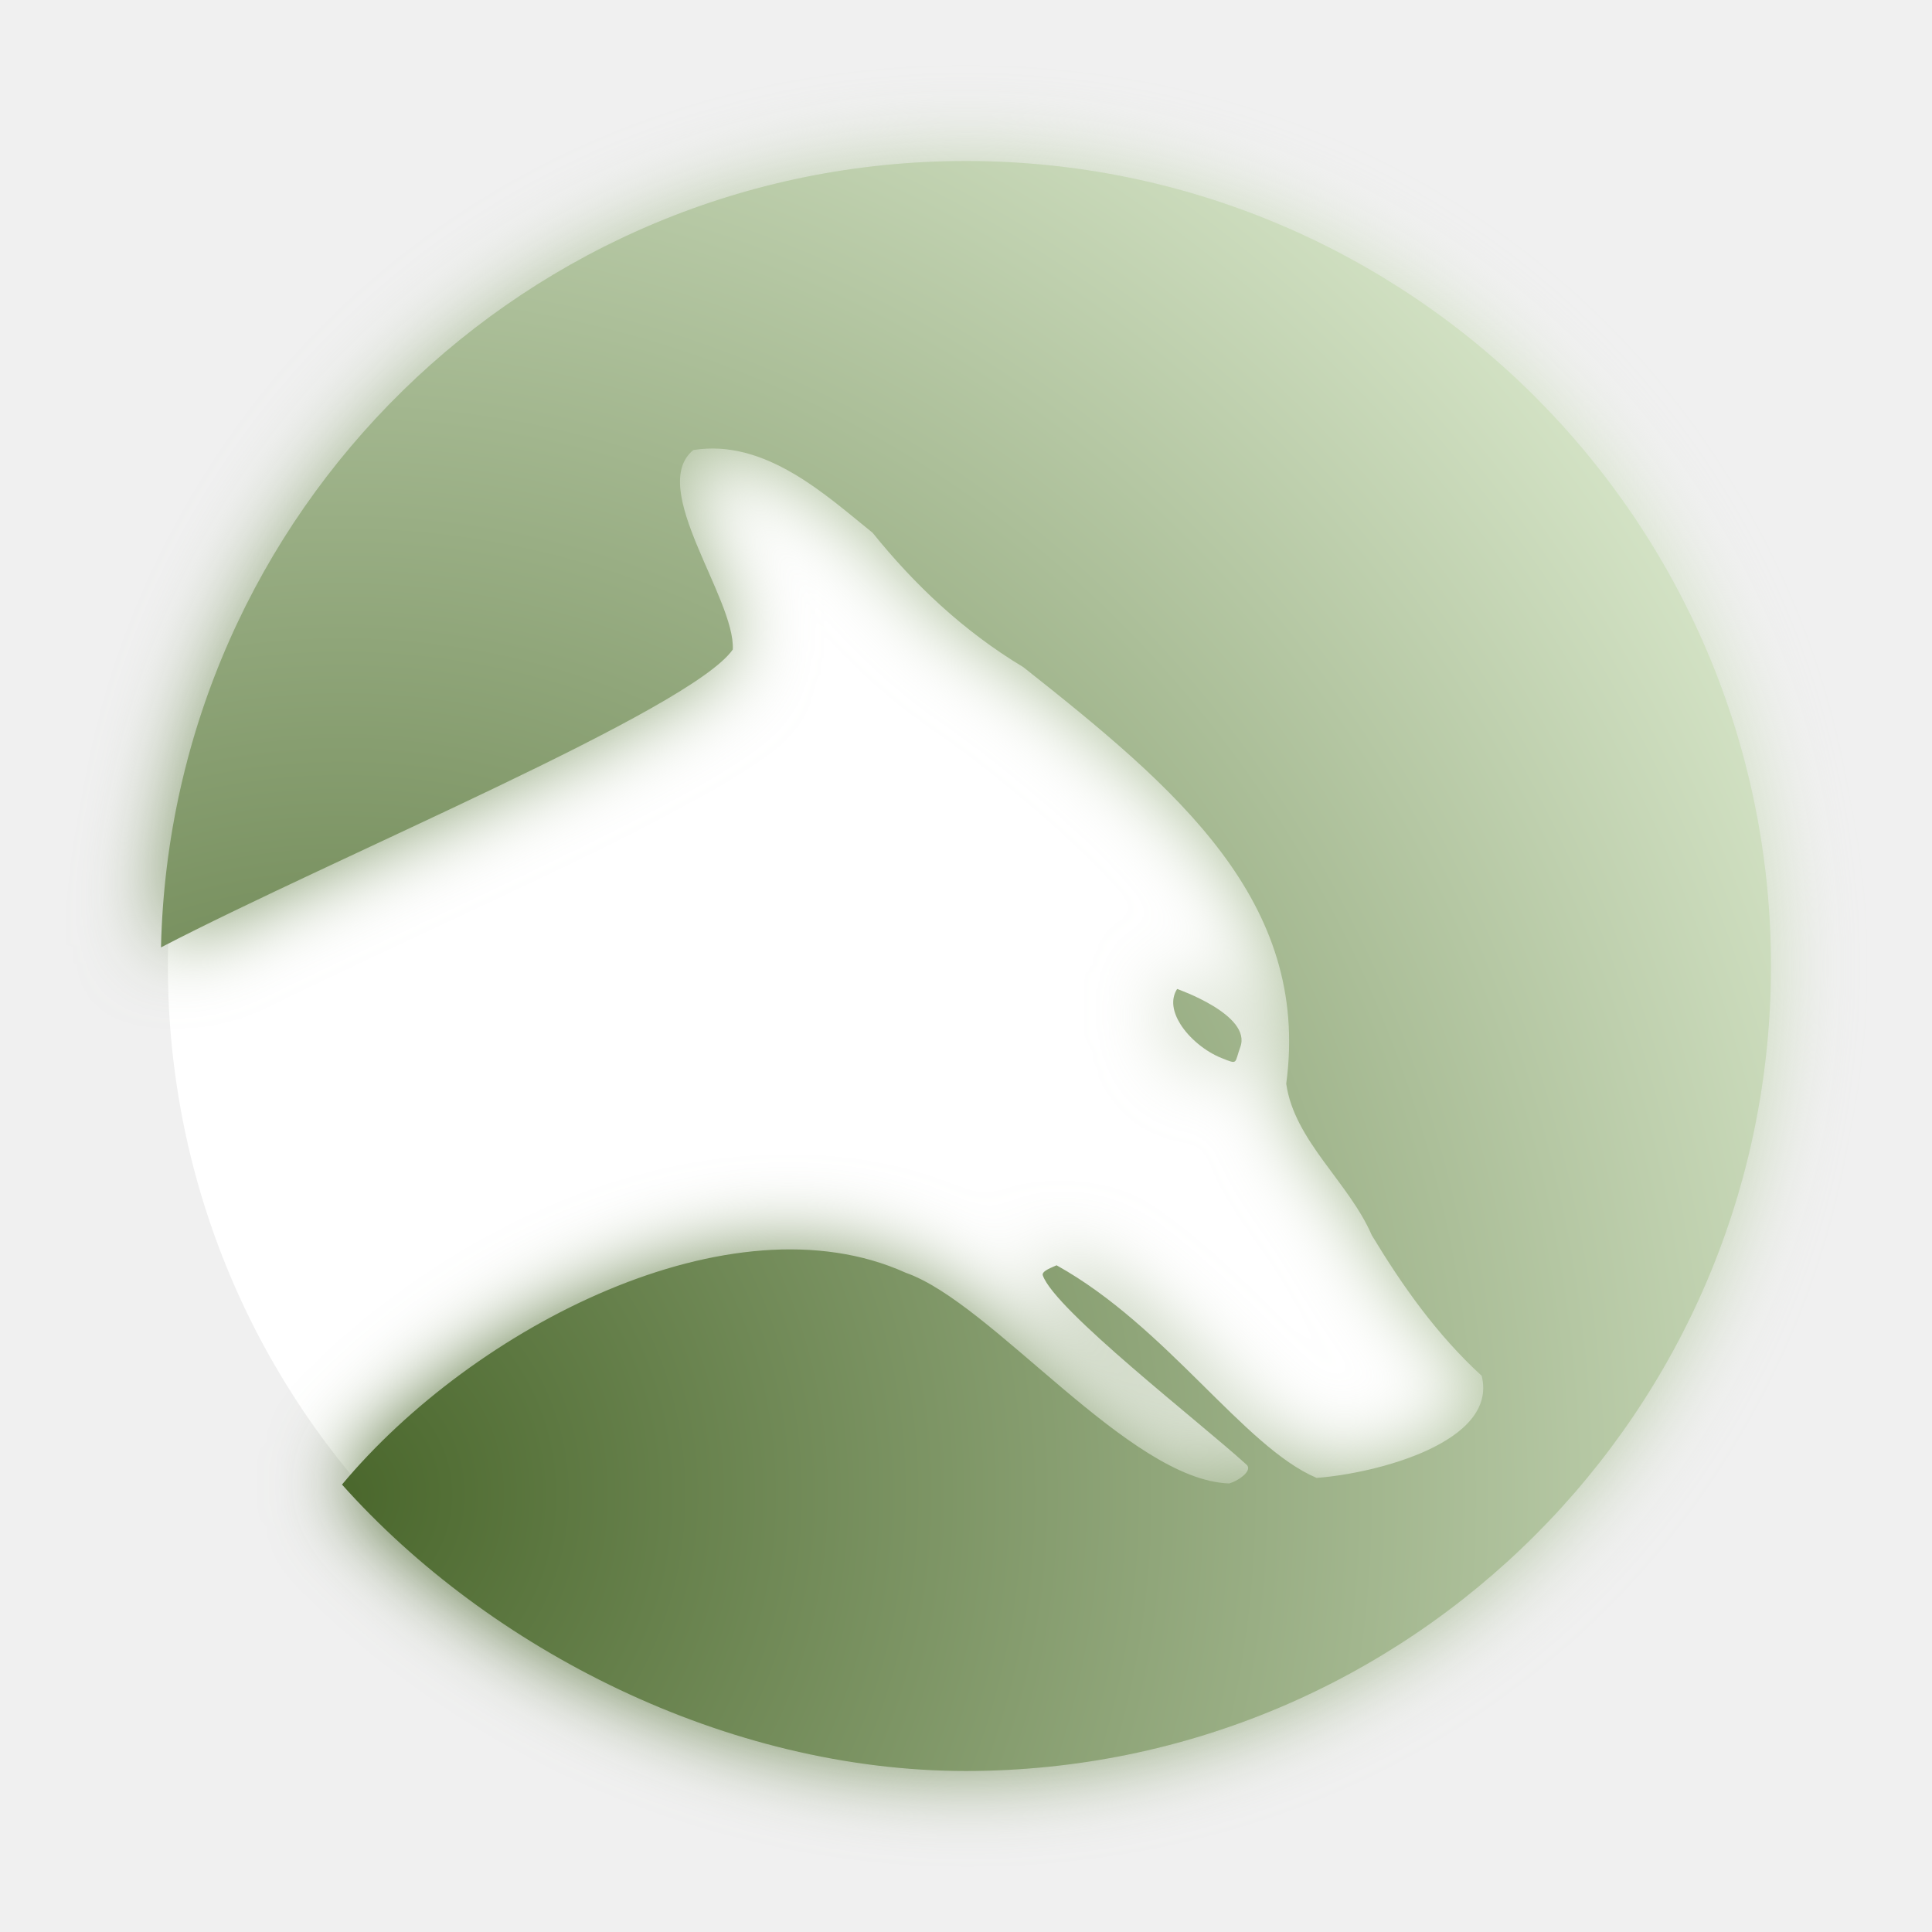
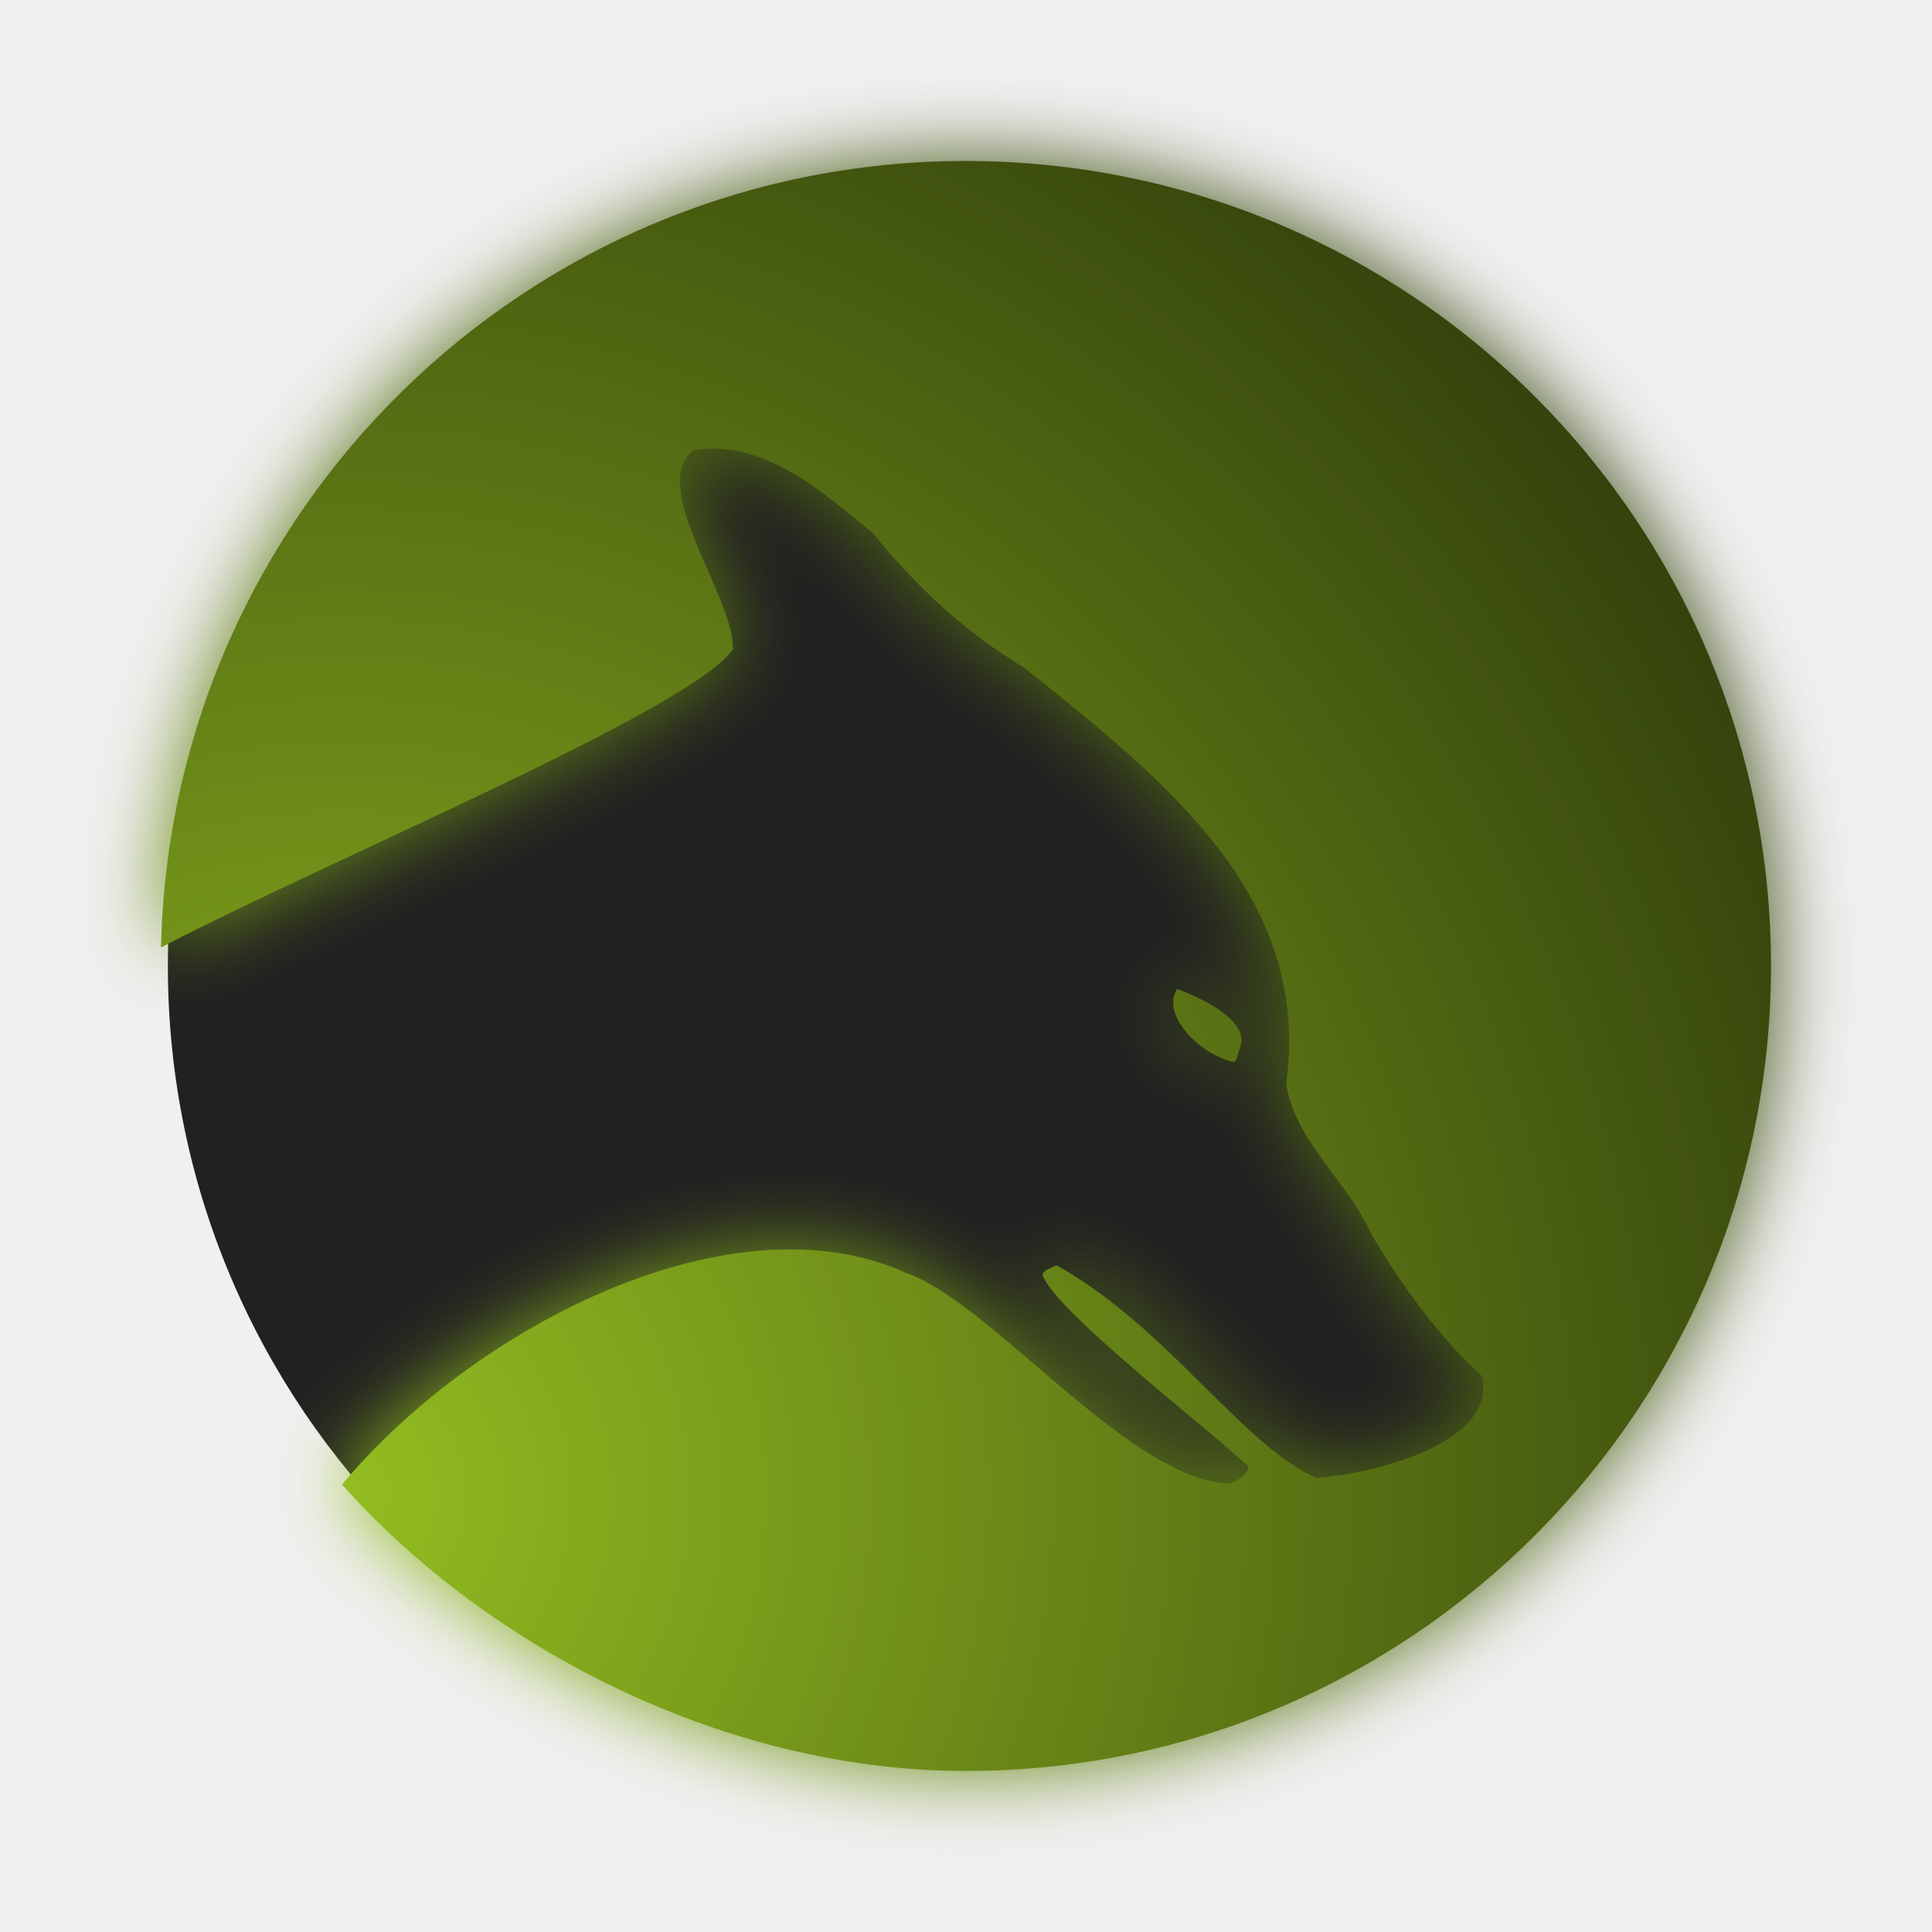
<svg xmlns="http://www.w3.org/2000/svg" xmlns:xlink="http://www.w3.org/1999/xlink" version="1.1" width="240" height="240" id="svg2">
  <defs id="defs4">
    <linearGradient id="linearGradient3782">
-       <stop id="stop3784" style="stop-color:#4a672c;stop-opacity:1" offset="0" />
-       <stop id="stop3786" style="stop-color:#f1fde6;stop-opacity:1" offset="1" />
+       <stop id="stop3784" style="stop-color:#93bd20;stop-opacity:1;" offset="0" />
+       <stop id="stop3786" style="stop-color:#1f2808;stop-opacity:1;" offset="1" />
    </linearGradient>
-     <linearGradient x1="-345.714" y1="520.806" x2="-345.714" y2="721.062" id="linearGradient3928" xlink:href="#linearGradient3782" gradientUnits="userSpaceOnUse" gradientTransform="translate(718.17, -14.5858)" />
+     <linearGradient x1="-345.714" y1="520.806" x2="-345.714" y2="721.062" id="linearGradient3928" xlink:href="#linearGradient3782" gradientUnits="userSpaceOnUse" gradientTransform="translate(718.1697,-14.58584)" />
    <linearGradient x1="261.071" y1="617.005" x2="519.643" y2="617.005" id="linearGradient3938" xlink:href="#linearGradient3782" gradientUnits="userSpaceOnUse" />
    <clipPath id="clipPath3942">
-       <path d="m 519.643,617.005 a 129.286,112.5 0 1 1 -258.571,0 129.286,112.5 0 1 1 258.571,0 z" transform="matrix(0.773481, 0, 0, 0.888889, 63.3788, 57.8988)" id="path3944" style="fill:url(#linearGradient3946);fill-opacity:1" />
+       <path d="m 519.643,617.005 a 129.286,112.5 0 1 1 -258.571,0 129.286,112.5 0 1 1 258.571,0 z" transform="matrix(0.7734806,0,0,0.8888889,63.37881,57.8988)" id="path3944" style="fill:url(#linearGradient3946);fill-opacity:1" />
    </clipPath>
    <linearGradient x1="261.071" y1="617.005" x2="519.643" y2="617.005" id="linearGradient3946" xlink:href="#linearGradient3782" gradientUnits="userSpaceOnUse" />
-     <linearGradient x1="390.357" y1="729.505" x2="390.357" y2="504.505" id="linearGradient3948" xlink:href="#linearGradient3782" gradientUnits="userSpaceOnUse" gradientTransform="matrix(0.773481, 0, 0, 0.888889, 63.3788, 57.8988)" />
-     <radialGradient cx="-339.966" cy="666.744" r="100" fx="-339.966" fy="666.744" id="radialGradient5480" xlink:href="#linearGradient3782" gradientUnits="userSpaceOnUse" gradientTransform="matrix(2.41429, -1.3744e-06, 1.45361e-06, 2.55343, 383.876, -1077.84)" />
+     <linearGradient x1="390.357" y1="729.505" x2="390.357" y2="504.505" id="linearGradient3948" xlink:href="#linearGradient3782" gradientUnits="userSpaceOnUse" gradientTransform="matrix(0.7734806,0,0,0.8888889,63.37881,57.8988)" />
+     <radialGradient cx="-339.966" cy="666.744" r="100" fx="-339.966" fy="666.744" id="radialGradient5480" xlink:href="#linearGradient3782" gradientUnits="userSpaceOnUse" gradientTransform="matrix(2.414286,-1.3743963e-6,1.4536062e-6,2.553427,383.8759,-1077.835)" />
    <filter x="-0.25" y="-0.25" width="1.5" height="1.5" color-interpolation-filters="sRGB" id="filter5500">
      <feGaussianBlur result="blur" stdDeviation="3" in="SourceAlpha" id="feGaussianBlur5502" />
      <feColorMatrix result="result4" values="1 0 0 0 0 0 1 0 0 0 0 0 1 0 0 0 0 0 10 -1 " id="feColorMatrix5504" />
      <feFlood in="blur" flood-color="rgb(154,27,74)" result="result1" id="feFlood5506" />
      <feComposite in2="result4" operator="atop" in="result1" result="result2" id="feComposite5508" />
    </filter>
    <filter x="-0.25" y="-0.25" width="1.5" height="1.5" color-interpolation-filters="sRGB" id="filter2995">
      <feGaussianBlur result="blur" stdDeviation="3" in="SourceAlpha" id="feGaussianBlur2997" />
      <feColorMatrix result="result4" values="1 0 0 0 0 0 1 0 0 0 0 0 1 0 0 0 0 0 10 -1 " id="feColorMatrix2999" />
      <feFlood in="blur" flood-color="rgb(73,102,43)" result="result1" id="feFlood3001" />
      <feComposite in2="result4" operator="in" in="result1" result="result2" id="feComposite3003" />
      <feComposite in2="result2" operator="atop" in="SourceGraphic" result="result3" id="feComposite3005" />
    </filter>
    <filter color-interpolation-filters="sRGB" id="filter4069">
      <feOffset in="SourceGraphic" result="result11" dy="4" dx="4" id="feOffset4071" />
      <feGaussianBlur result="result8" stdDeviation="4" id="feGaussianBlur4073" />
      <feComposite in2="result8" operator="in" in="SourceGraphic" result="result9" id="feComposite4075" />
      <feBlend in2="result8" mode="darken" in="result9" id="feBlend4077" />
    </filter>
    <filter color-interpolation-filters="sRGB" id="filter4095">
      <feGaussianBlur result="result91" stdDeviation="5" id="feGaussianBlur4097" />
      <feComposite in2="result91" operator="over" in="SourceGraphic" id="feComposite4099" />
    </filter>
-     <radialGradient cx="-339.966" cy="666.744" r="100" fx="-339.966" fy="666.744" id="radialGradient4101" xlink:href="#linearGradient3782" gradientUnits="userSpaceOnUse" gradientTransform="matrix(2.41429, -1.3744e-06, 1.45361e-06, 2.55343, 502.447, -1222.84)" />
+     <radialGradient cx="-339.966" cy="666.744" r="100" fx="-339.966" fy="666.744" id="radialGradient4101" xlink:href="#linearGradient3782" gradientUnits="userSpaceOnUse" gradientTransform="matrix(2.414286,-1.3743963e-6,1.4536062e-6,2.553427,502.4473,-1222.835)" />
    <filter color-interpolation-filters="sRGB" id="filter4195">
      <feGaussianBlur result="result91" stdDeviation="5" id="feGaussianBlur4197" />
      <feComposite in2="result91" operator="over" in="SourceGraphic" id="feComposite4199" />
    </filter>
-     <radialGradient cx="-339.966" cy="666.744" r="100" fx="-339.966" fy="666.744" id="radialGradient4207" xlink:href="#linearGradient3782" gradientUnits="userSpaceOnUse" gradientTransform="matrix(2.41429, -1.3744e-06, 1.45361e-06, 2.55343, 502.447, -1222.84)" />
+     <radialGradient cx="-339.966" cy="666.744" r="100" fx="-339.966" fy="666.744" id="radialGradient4207" xlink:href="#linearGradient3782" gradientUnits="userSpaceOnUse" gradientTransform="matrix(2.414286,-1.3743963e-6,1.4536062e-6,2.553427,502.4473,-1222.835)" />
  </defs>
-   <g transform="translate(360.816, -293.974)" id="layer1">
-     <path d="m 11.429,125 a 67.5,50 0 1 1 -135,0 67.5,50 0 1 1 135,0 z" transform="matrix(1.46884, 0, 0, 1.98293, -158.457, 166.108)" id="path4203" style="fill:#ffffff;fill-opacity:1" />
+   <g transform="translate(360.8164,-293.9743)" id="layer1">
+     <path d="m 11.429,125 a 67.5,50 0 1 1 -135,0 67.5,50 0 1 1 135,0 z" transform="matrix(1.46884,0,0,1.982934,-158.4565,166.1076)" id="path4203" style="fill:#212121;fill-opacity:1" />
    <path d="m -240.848,313.974 c -54.458,0 -98.73,43.535 -99.969,97.688 21.6,-11.229 65.76,-29.489 71.031,-37 0.323,-6.367 -10.614,-20.091 -4.906,-24.781 8.962,-1.448 16.544,5.67 22.281,10.281 5.128,6.362 11.221,12.184 18.719,16.688 19.045,15.07 35.697,29.082 32.656,51.75 1.01,7.092 7.791,12.248 10.625,18.812 3.744,6.192 8.04,12.332 13.656,17.469 2.071,8.248 -13.107,12.136 -20.509,12.683 -9.034,-3.826 -18.588,-18.781 -32.299,-26.411 -0.401,0.206 -1.905,0.694 -1.713,1.249 1.478,4.286 19.485,18.212 25.317,23.525 0.743,0.677 -0.807,1.922 -2.17,2.328 -12.466,-0.432 -29.372,-22.397 -40.17,-26.174 -21.622,-9.773 -53.642,6.67 -70.031,26.312 18.316,20.516 47.813,35.58 77.482,35.58 55.237,0 100.031,-44.772 100.031,-100 0,-55.228 -44.794,-100 -100.031,-100 z m 26.259,102.853 c -0.835,1.298 -0.524,2.878 0.395,4.353 1.119,1.794 3.14,3.433 5.101,4.219 2.131,0.854 1.6,0.701 2.352,-1.354 1.462,-3.996 -7.848,-7.219 -7.848,-7.219 z" id="path4081" style="fill:url(#radialGradient4207);fill-opacity:1;filter:url(#filter4195)" />
  </g>
</svg>
